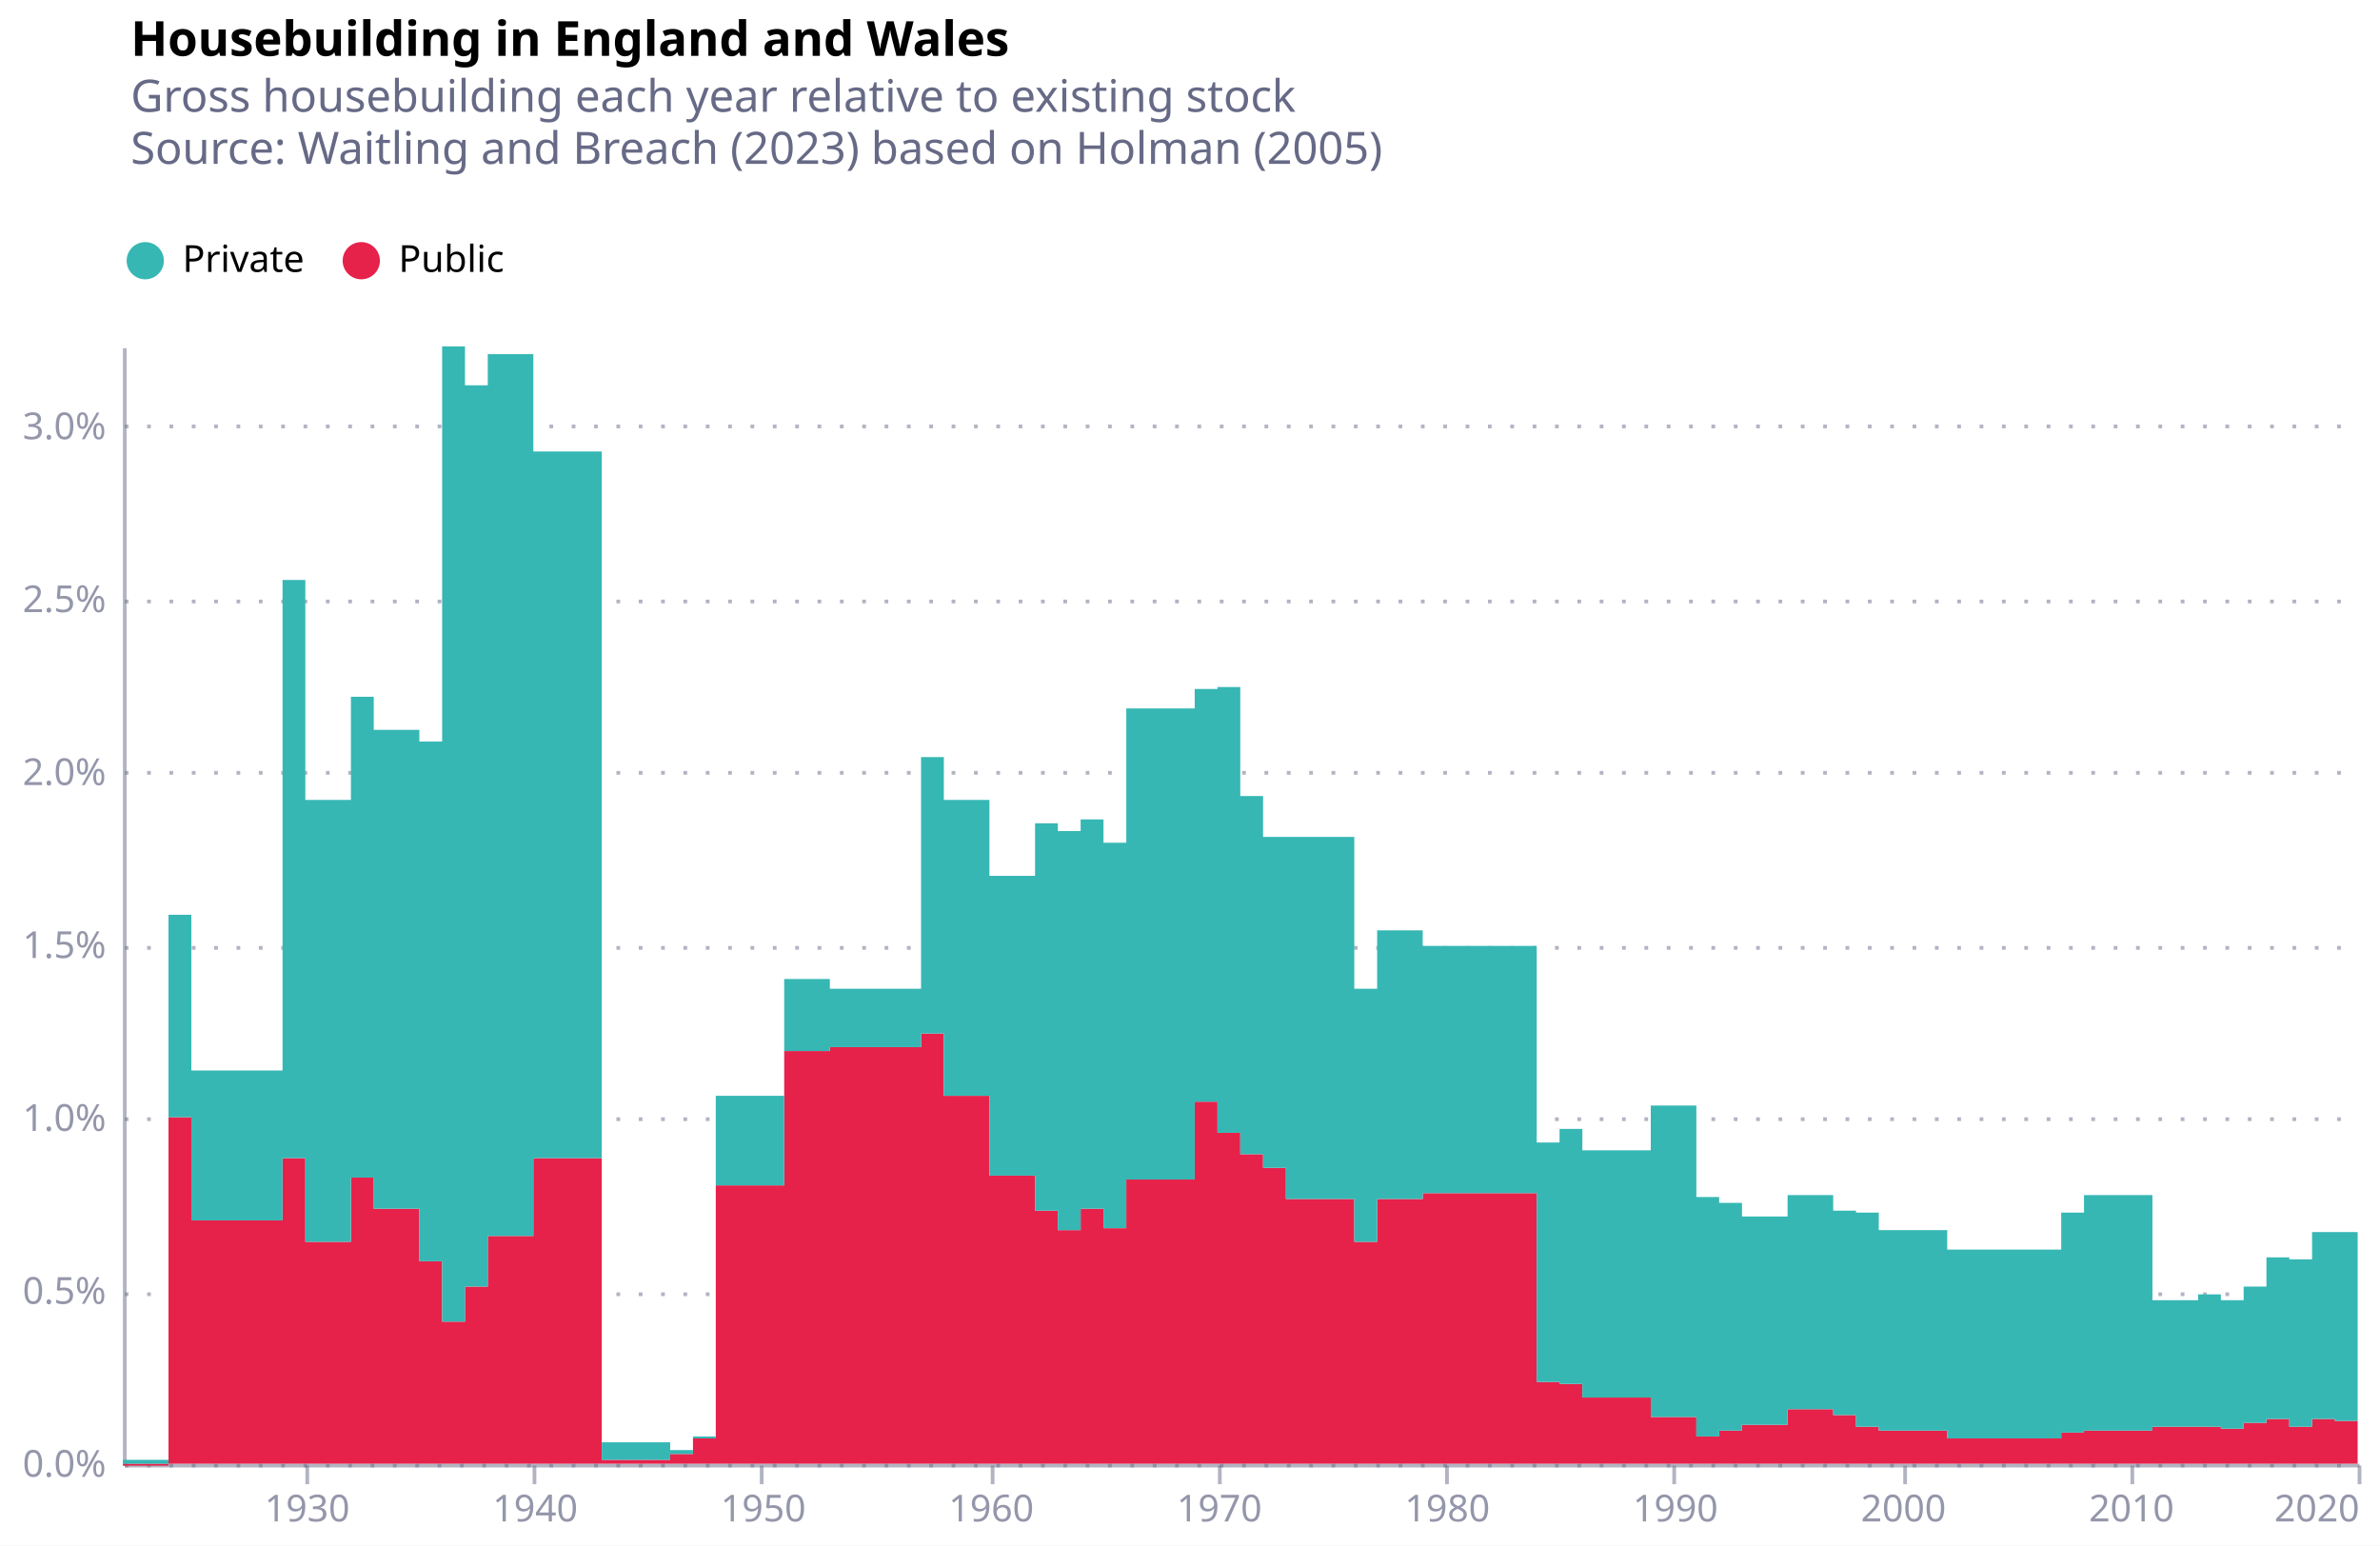
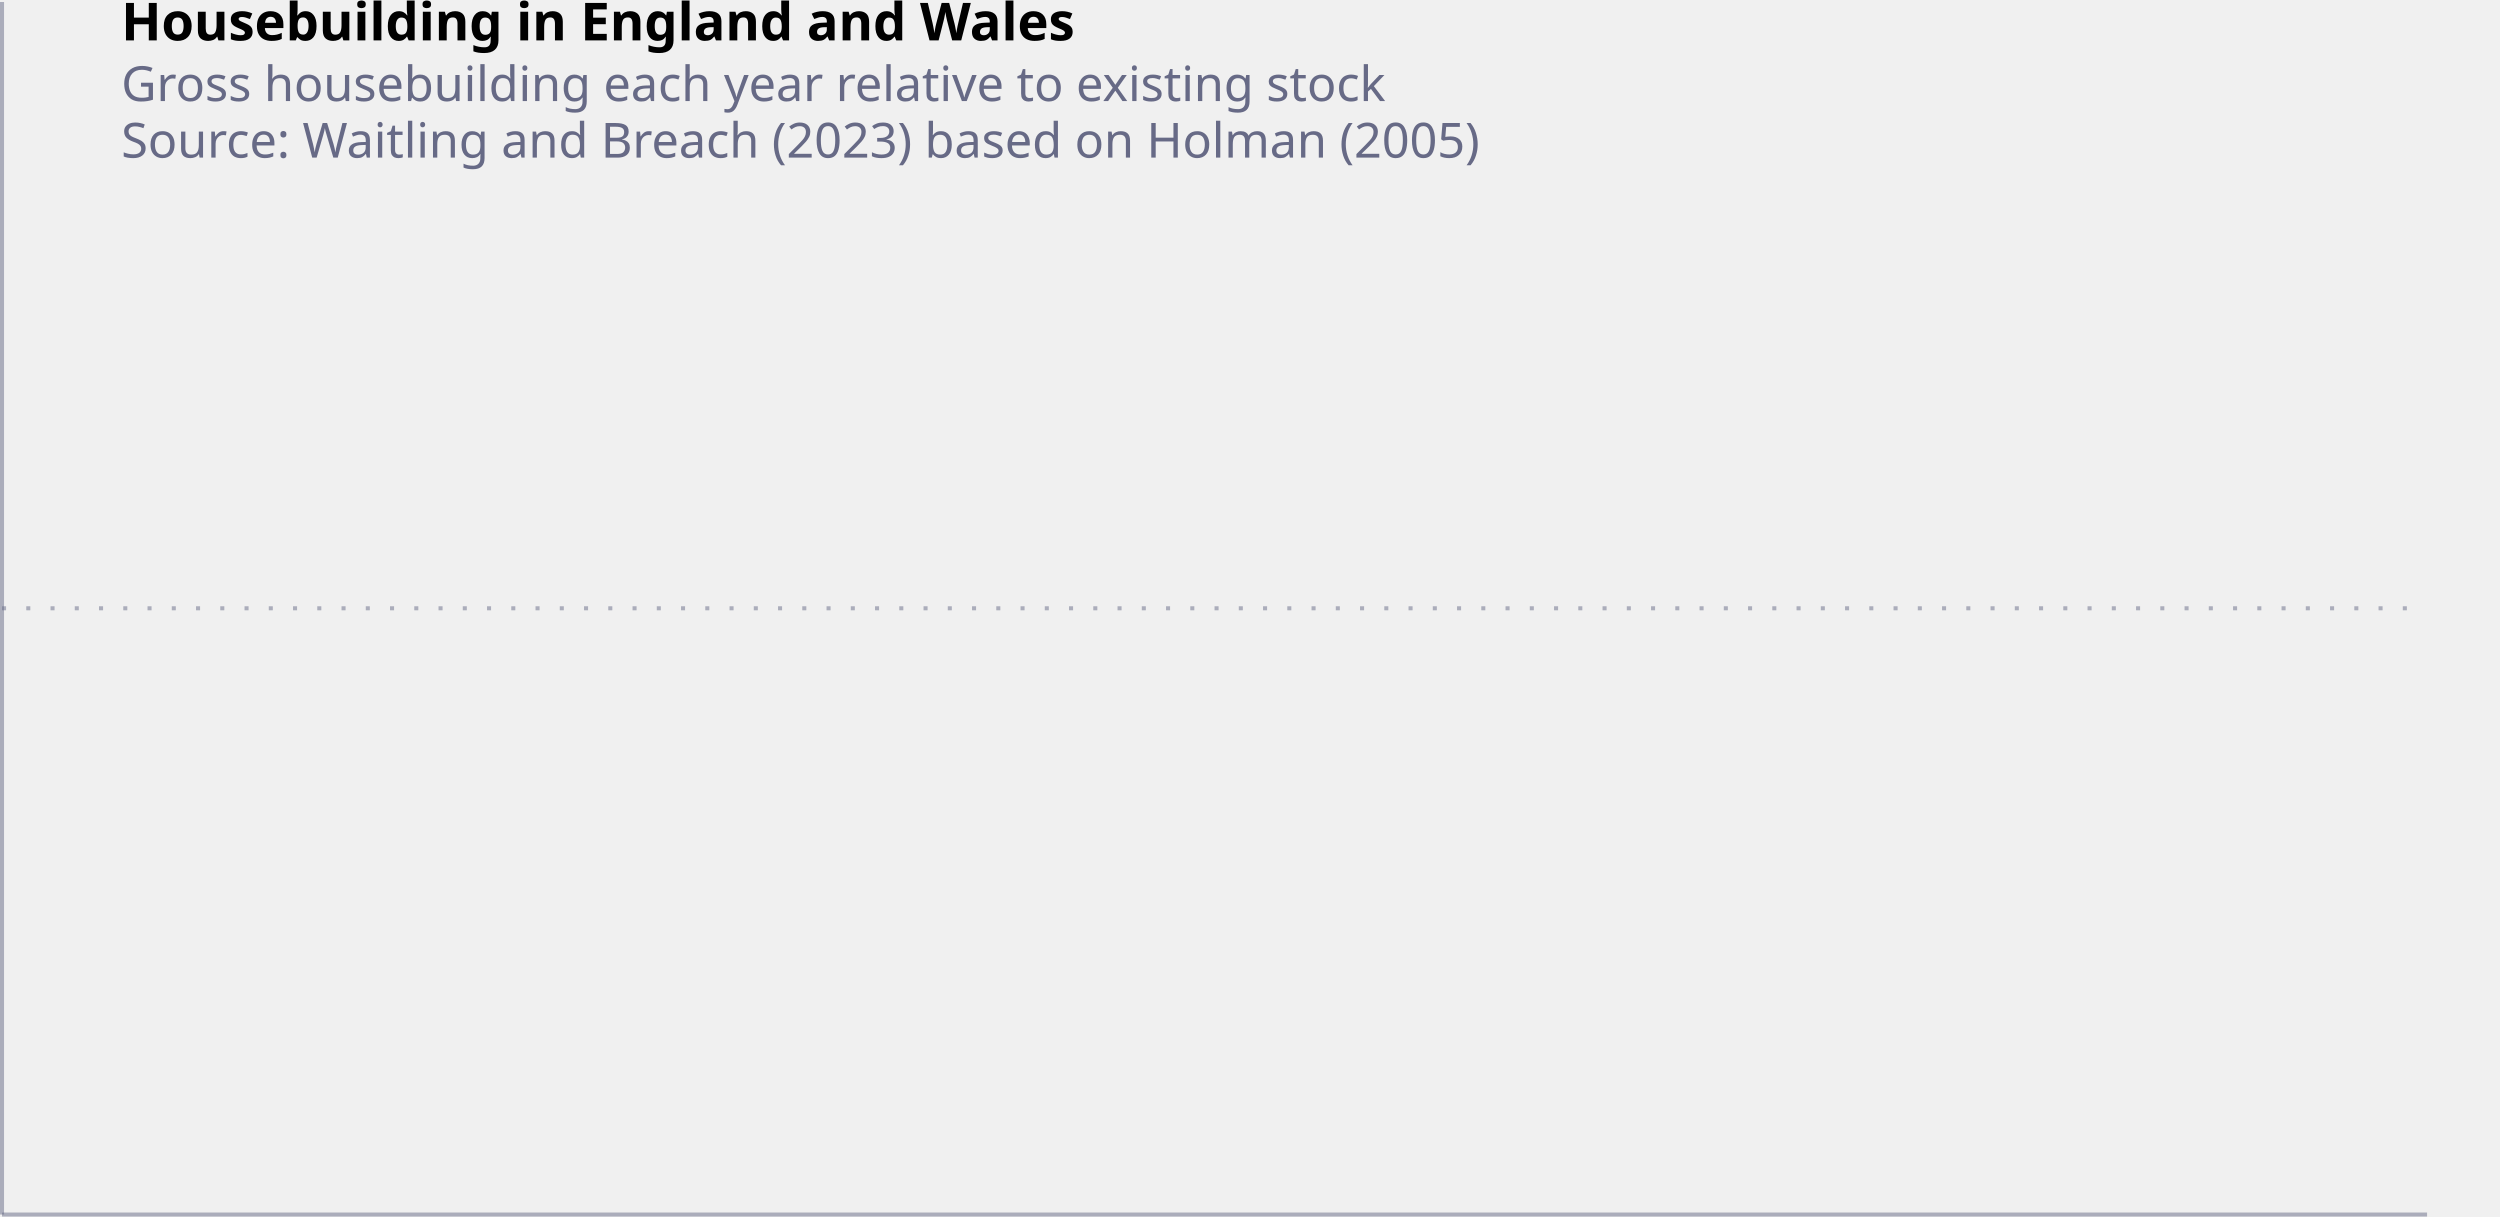
- <svg xmlns="http://www.w3.org/2000/svg" version="1.1" class="marks" width="639" height="415" viewBox="0 0 639 415">
-   <rect width="639" height="415" fill="white" />
-   <g fill="none" stroke-miterlimit="10" transform="translate(33,93)">
+ <svg xmlns="http://www.w3.org/2000/svg" version="1.1" class="marks" width="1.7976931348623157e+308" height="Infinity" viewBox="0 0 1.7976931348623157e+308 Infinity">
+   <rect width="1.7976931348623157e+308" height="Infinity" fill="white" />
+   <g fill="none" stroke-miterlimit="10" transform="translate(1.7976931348623157e+308,Infinity)">
    <g class="mark-group role-frame root" role="graphics-object" aria-roledescription="group mark container">
      <g transform="translate(0,0)">
        <path class="background" aria-hidden="true" d="M0.5,0.5h600v300h-600Z" />
        <g>
          <g class="mark-group role-axis" aria-hidden="true">
            <g transform="translate(0.5,0.5)">
              <path class="background" aria-hidden="true" d="M0,0h0v0h0Z" pointer-events="none" />
              <g>
                <g class="mark-rule role-axis-grid" pointer-events="none">
-                   <line transform="translate(0,300)" x2="600" y2="0" stroke="#676A86" stroke-opacity="0.5" stroke-width="1" stroke-dasharray="1,5" opacity="1" />
-                   <line transform="translate(0,254)" x2="600" y2="0" stroke="#676A86" stroke-opacity="0.5" stroke-width="1" stroke-dasharray="1,5" opacity="1" />
-                   <line transform="translate(0,207)" x2="600" y2="0" stroke="#676A86" stroke-opacity="0.5" stroke-width="1" stroke-dasharray="1,5" opacity="1" />
-                   <line transform="translate(0,161)" x2="600" y2="0" stroke="#676A86" stroke-opacity="0.5" stroke-width="1" stroke-dasharray="1,5" opacity="1" />
-                   <line transform="translate(0,114)" x2="600" y2="0" stroke="#676A86" stroke-opacity="0.5" stroke-width="1" stroke-dasharray="1,5" opacity="1" />
-                   <line transform="translate(0,68)" x2="600" y2="0" stroke="#676A86" stroke-opacity="0.5" stroke-width="1" stroke-dasharray="1,5" opacity="1" />
-                   <line transform="translate(0,21)" x2="600" y2="0" stroke="#676A86" stroke-opacity="0.5" stroke-width="1" stroke-dasharray="1,5" opacity="1" />
+                   <line transform="translate(0,150)" x2="600" y2="0" stroke="#676A86" stroke-opacity="0.5" stroke-width="1" stroke-dasharray="1,5" opacity="1" />
                </g>
              </g>
              <path class="foreground" aria-hidden="true" d="" pointer-events="none" display="none" />
            </g>
          </g>
-           <g class="mark-group role-axis" role="graphics-symbol" aria-roledescription="axis" aria-label="X-axis for a time scale with values from Sunday, 01 January 1922, 1:00:00 AM to Wednesday, 01 January 2020, 1:00:00 AM">
+           <g class="mark-group role-axis" role="graphics-symbol" aria-roledescription="axis" aria-label="X-axis for a time scale with values from , NaN  0NaN, 12:NaN:NaN AM to , NaN  0NaN, 12:NaN:NaN AM">
            <g transform="translate(0.5,300.5)">
              <path class="background" aria-hidden="true" d="M0,0h0v0h0Z" pointer-events="none" />
              <g>
-                 <g class="mark-rule role-axis-tick" pointer-events="none">
-                   <line transform="translate(49,0)" x2="0" y2="5" stroke="#676A86" stroke-opacity="0.5" stroke-width="1" opacity="1" />
-                   <line transform="translate(110,0)" x2="0" y2="5" stroke="#676A86" stroke-opacity="0.5" stroke-width="1" opacity="1" />
-                   <line transform="translate(171,0)" x2="0" y2="5" stroke="#676A86" stroke-opacity="0.5" stroke-width="1" opacity="1" />
-                   <line transform="translate(233,0)" x2="0" y2="5" stroke="#676A86" stroke-opacity="0.5" stroke-width="1" opacity="1" />
-                   <line transform="translate(294,0)" x2="0" y2="5" stroke="#676A86" stroke-opacity="0.5" stroke-width="1" opacity="1" />
-                   <line transform="translate(355,0)" x2="0" y2="5" stroke="#676A86" stroke-opacity="0.5" stroke-width="1" opacity="1" />
-                   <line transform="translate(416,0)" x2="0" y2="5" stroke="#676A86" stroke-opacity="0.5" stroke-width="1" opacity="1" />
-                   <line transform="translate(478,0)" x2="0" y2="5" stroke="#676A86" stroke-opacity="0.5" stroke-width="1" opacity="1" />
-                   <line transform="translate(539,0)" x2="0" y2="5" stroke="#676A86" stroke-opacity="0.5" stroke-width="1" opacity="1" />
-                   <line transform="translate(600,0)" x2="0" y2="5" stroke="#676A86" stroke-opacity="0.5" stroke-width="1" opacity="1" />
-                 </g>
-                 <g class="mark-text role-axis-label" pointer-events="none">
-                   <text text-anchor="middle" transform="translate(48.97958,15)" font-family="Circular Std" font-size="10px" fill="#676A86" fill-opacity="0.7" opacity="1">1930</text>
-                   <text text-anchor="middle" transform="translate(110.1965,15)" font-family="Circular Std" font-size="10px" fill="#676A86" fill-opacity="0.7" opacity="1">1940</text>
-                   <text text-anchor="middle" transform="translate(171.4303,15)" font-family="Circular Std" font-size="10px" fill="#676A86" fill-opacity="0.7" opacity="1">1950</text>
-                   <text text-anchor="middle" transform="translate(232.6472,15)" font-family="Circular Std" font-size="10px" fill="#676A86" fill-opacity="0.7" opacity="1">1960</text>
-                   <text text-anchor="middle" transform="translate(293.881,15)" font-family="Circular Std" font-size="10px" fill="#676A86" fill-opacity="0.7" opacity="1">1970</text>
-                   <text text-anchor="middle" transform="translate(355.0979,15)" font-family="Circular Std" font-size="10px" fill="#676A86" fill-opacity="0.7" opacity="1">1980</text>
-                   <text text-anchor="middle" transform="translate(416.3316,15)" font-family="Circular Std" font-size="10px" fill="#676A86" fill-opacity="0.7" opacity="1">1990</text>
-                   <text text-anchor="middle" transform="translate(477.5486,15)" font-family="Circular Std" font-size="10px" fill="#676A86" fill-opacity="0.7" opacity="1">2000</text>
-                   <text text-anchor="middle" transform="translate(538.7823,15)" font-family="Circular Std" font-size="10px" fill="#676A86" fill-opacity="0.7" opacity="1">2010</text>
-                   <text text-anchor="end" transform="translate(599.9993,15)" font-family="Circular Std" font-size="10px" fill="#676A86" fill-opacity="0.7" opacity="1">2020</text>
-                 </g>
+                 <g class="mark-rule role-axis-tick" pointer-events="none" />
+                 <g class="mark-text role-axis-label" pointer-events="none" />
                <g class="mark-rule role-axis-domain" pointer-events="none">
                  <line transform="translate(0,0)" x2="600" y2="0" stroke="#676A86" stroke-opacity="0.5" stroke-width="1" opacity="1" />
                </g>
              </g>
              <path class="foreground" aria-hidden="true" d="" pointer-events="none" display="none" />
            </g>
          </g>
-           <g class="mark-group role-axis" role="graphics-symbol" aria-roledescription="axis" aria-label="Y-axis for a linear scale with values from 0.0% to 3.2%">
+           <g class="mark-group role-axis" role="graphics-symbol" aria-roledescription="axis" aria-label="Y-axis for a linear scale with values from 0% to 0%">
            <g transform="translate(0.5,0.5)">
              <path class="background" aria-hidden="true" d="M0,0h0v0h0Z" pointer-events="none" />
              <g>
                <g class="mark-text role-axis-label" pointer-events="none">
-                   <text text-anchor="end" transform="translate(-5,303)" font-family="Circular Std" font-size="10px" fill="#676A86" fill-opacity="0.7" opacity="1">0.0%</text>
-                   <text text-anchor="end" transform="translate(-5,256.5714)" font-family="Circular Std" font-size="10px" fill="#676A86" fill-opacity="0.7" opacity="1">0.5%</text>
-                   <text text-anchor="end" transform="translate(-5,210.1429)" font-family="Circular Std" font-size="10px" fill="#676A86" fill-opacity="0.7" opacity="1">1.0%</text>
-                   <text text-anchor="end" transform="translate(-5,163.7143)" font-family="Circular Std" font-size="10px" fill="#676A86" fill-opacity="0.7" opacity="1">1.5%</text>
-                   <text text-anchor="end" transform="translate(-5,117.2857)" font-family="Circular Std" font-size="10px" fill="#676A86" fill-opacity="0.7" opacity="1">2.0%</text>
-                   <text text-anchor="end" transform="translate(-5,70.85714)" font-family="Circular Std" font-size="10px" fill="#676A86" fill-opacity="0.7" opacity="1">2.5%</text>
-                   <text text-anchor="end" transform="translate(-5,24.42857)" font-family="Circular Std" font-size="10px" fill="#676A86" fill-opacity="0.7" opacity="1">3.0%</text>
+                   <text text-anchor="end" transform="translate(-5,153)" font-family="Circular Std" font-size="10px" fill="#676A86" fill-opacity="0.7" opacity="1">0%</text>
                </g>
                <g class="mark-rule role-axis-domain" pointer-events="none">
                  <line transform="translate(0,300)" x2="0" y2="-300" stroke="#676A86" stroke-opacity="0.5" stroke-width="1" opacity="1" />
                </g>
              </g>
              <path class="foreground" aria-hidden="true" d="" pointer-events="none" display="none" />
            </g>
          </g>
-           <g class="mark-group role-scope pathgroup" role="graphics-object" aria-roledescription="group mark container">
-             <g transform="translate(0,0)">
-               <path class="background" aria-hidden="true" d="M0,0h600v300h-600Z" />
-               <g>
-                 <g class="mark-area role-mark marks" role="graphics-object" aria-roledescription="area mark container">
-                   <path aria-label="date: Jan 01, 1922; value: −0.005629%; series: Public" role="graphics-symbol" aria-roledescription="area mark" d="M0,300.523L12.237,300.523L12.237,206.969L18.372,206.969L18.372,234.669L42.862,234.669L42.862,217.944L48.98,217.944L48.98,240.418L61.217,240.418L61.217,223.171L67.352,223.171L67.352,231.533L79.589,231.533L79.589,245.645L85.707,245.645L85.707,261.847L91.842,261.847L91.842,252.439L97.961,252.439L97.961,238.85L110.197,238.85L110.197,217.944L128.569,217.944L128.569,298.955L146.941,298.955L146.941,297.387L153.059,297.387L153.059,293.206L159.178,293.206L159.178,225.261L177.549,225.261L177.549,189.199L189.803,189.199L189.803,188.153L214.293,188.153L214.293,184.495L220.411,184.495L220.411,201.22L232.648,201.22L232.648,222.648L244.901,222.648L244.901,232.056L251.02,232.056L251.02,237.282L257.138,237.282L257.138,231.533L263.273,231.533L263.273,236.76L269.392,236.76L269.392,223.693L287.763,223.693L287.763,202.787L293.882,202.787L293.882,211.15L300,211.15L300,216.899L306.118,216.899L306.118,220.557L312.253,220.557L312.253,228.92L330.608,228.92L330.608,240.418L336.744,240.418L336.744,228.92L348.98,228.92L348.98,227.352L379.589,227.352L379.589,278.049L385.724,278.049L385.724,278.571L391.842,278.571L391.842,282.23L410.214,282.23L410.214,287.456L422.451,287.456L422.451,292.683L428.569,292.683L428.569,291.115L434.704,291.115L434.704,289.547L446.941,289.547L446.941,285.366L459.194,285.366L459.194,286.934L465.313,286.934L465.313,290.07L471.431,290.07L471.431,291.115L489.803,291.115L489.803,293.206L520.411,293.206L520.411,291.638L526.53,291.638L526.53,291.115L544.901,291.115L544.901,290.07L557.155,290.07L557.155,290.07L563.273,290.07L563.273,290.592L569.392,290.592L569.392,289.024L575.51,289.024L575.51,287.979L581.645,287.979L581.645,290.07L587.763,290.07L587.763,287.979L593.882,287.979L593.882,288.502L600,288.502L600,287.456L600,300L600,300L593.882,300L593.882,300L587.763,300L587.763,300L581.645,300L581.645,300L575.51,300L575.51,300L569.392,300L569.392,300L563.273,300L563.273,300L557.155,300L557.155,300L544.901,300L544.901,300L526.53,300L526.53,300L520.411,300L520.411,300L489.803,300L489.803,300L471.431,300L471.431,300L465.313,300L465.313,300L459.194,300L459.194,300L446.941,300L446.941,300L434.704,300L434.704,300L428.569,300L428.569,300L422.451,300L422.451,300L410.214,300L410.214,300L391.842,300L391.842,300L385.724,300L385.724,300L379.589,300L379.589,300L348.98,300L348.98,300L336.744,300L336.744,300L330.608,300L330.608,300L312.253,300L312.253,300L306.118,300L306.118,300L300,300L300,300L293.882,300L293.882,300L287.763,300L287.763,300L269.392,300L269.392,300L263.273,300L263.273,300L257.138,300L257.138,300L251.02,300L251.02,300L244.901,300L244.901,300L232.648,300L232.648,300L220.411,300L220.411,300L214.293,300L214.293,300L189.803,300L189.803,300L177.549,300L177.549,300L159.178,300L159.178,300L153.059,300L153.059,300L146.941,300L146.941,300L128.569,300L128.569,300L110.197,300L110.197,300L97.961,300L97.961,300L91.842,300L91.842,300L85.707,300L85.707,300L79.589,300L79.589,300L67.352,300L67.352,300L61.217,300L61.217,300L48.98,300L48.98,300L42.862,300L42.862,300L18.372,300L18.372,300L12.237,300L12.237,300L0,300Z" fill="#E6224B" />
-                 </g>
-               </g>
-               <path class="foreground" aria-hidden="true" d="" display="none" />
-             </g>
-             <g transform="translate(0,0)">
-               <path class="background" aria-hidden="true" d="M0,0h600v300h-600Z" />
-               <g>
-                 <g class="mark-area role-mark marks" role="graphics-object" aria-roledescription="area mark container">
-                   <path aria-label="date: Jan 01, 1922; value: 0.011257%; series: Private" role="graphics-symbol" aria-roledescription="area mark" d="M0,298.955L12.237,298.955L12.237,152.613L18.372,152.613L18.372,194.425L42.862,194.425L42.862,62.718L48.98,62.718L48.98,121.777L61.217,121.777L61.217,94.077L67.352,94.077L67.352,102.962L79.589,102.962L79.589,106.098L85.707,106.098L85.707,0L91.842,0L91.842,10.453L97.961,10.453L97.961,2.091L110.197,2.091L110.197,28.223L128.569,28.223L128.569,294.251L146.941,294.251L146.941,296.341L153.059,296.341L153.059,292.683L159.178,292.683L159.178,201.22L177.549,201.22L177.549,169.861L189.803,169.861L189.803,172.474L214.293,172.474L214.293,110.279L220.411,110.279L220.411,121.777L232.648,121.777L232.648,142.16L244.901,142.16L244.901,128.049L251.02,128.049L251.02,130.139L257.138,130.139L257.138,127.003L263.273,127.003L263.273,133.275L269.392,133.275L269.392,97.213L287.763,97.213L287.763,91.986L293.882,91.986L293.882,91.463L300,91.463L300,120.732L306.118,120.732L306.118,131.707L312.253,131.707L312.253,131.707L330.608,131.707L330.608,172.474L336.744,172.474L336.744,156.794L348.98,156.794L348.98,160.976L379.589,160.976L379.589,213.763L385.724,213.763L385.724,210.105L391.842,210.105L391.842,215.854L410.214,215.854L410.214,203.833L422.451,203.833L422.451,228.397L428.569,228.397L428.569,229.965L434.704,229.965L434.704,233.624L446.941,233.624L446.941,227.875L459.194,227.875L459.194,232.056L465.313,232.056L465.313,232.578L471.431,232.578L471.431,237.282L489.803,237.282L489.803,242.509L520.411,242.509L520.411,232.578L526.53,232.578L526.53,227.875L544.901,227.875L544.901,256.098L557.155,256.098L557.155,254.53L563.273,254.53L563.273,256.098L569.392,256.098L569.392,252.439L575.51,252.439L575.51,244.599L581.645,244.599L581.645,245.122L587.763,245.122L587.763,237.805L593.882,237.805L593.882,237.805L600,237.805L600,234.669L600,287.456L600,288.502L593.882,288.502L593.882,287.979L587.763,287.979L587.763,290.07L581.645,290.07L581.645,287.979L575.51,287.979L575.51,289.024L569.392,289.024L569.392,290.592L563.273,290.592L563.273,290.07L557.155,290.07L557.155,290.07L544.901,290.07L544.901,291.115L526.53,291.115L526.53,291.638L520.411,291.638L520.411,293.206L489.803,293.206L489.803,291.115L471.431,291.115L471.431,290.07L465.313,290.07L465.313,286.934L459.194,286.934L459.194,285.366L446.941,285.366L446.941,289.547L434.704,289.547L434.704,291.115L428.569,291.115L428.569,292.683L422.451,292.683L422.451,287.456L410.214,287.456L410.214,282.23L391.842,282.23L391.842,278.571L385.724,278.571L385.724,278.049L379.589,278.049L379.589,227.352L348.98,227.352L348.98,228.92L336.744,228.92L336.744,240.418L330.608,240.418L330.608,228.92L312.253,228.92L312.253,220.557L306.118,220.557L306.118,216.899L300,216.899L300,211.15L293.882,211.15L293.882,202.787L287.763,202.787L287.763,223.693L269.392,223.693L269.392,236.76L263.273,236.76L263.273,231.533L257.138,231.533L257.138,237.282L251.02,237.282L251.02,232.056L244.901,232.056L244.901,222.648L232.648,222.648L232.648,201.22L220.411,201.22L220.411,184.495L214.293,184.495L214.293,188.153L189.803,188.153L189.803,189.199L177.549,189.199L177.549,225.261L159.178,225.261L159.178,293.206L153.059,293.206L153.059,297.387L146.941,297.387L146.941,298.955L128.569,298.955L128.569,217.944L110.197,217.944L110.197,238.85L97.961,238.85L97.961,252.439L91.842,252.439L91.842,261.847L85.707,261.847L85.707,245.645L79.589,245.645L79.589,231.533L67.352,231.533L67.352,223.171L61.217,223.171L61.217,240.418L48.98,240.418L48.98,217.944L42.862,217.944L42.862,234.669L18.372,234.669L18.372,206.969L12.237,206.969L12.237,300L0,300Z" fill="#36B7B4" />
-                 </g>
-               </g>
-               <path class="foreground" aria-hidden="true" d="" display="none" />
-             </g>
-           </g>
-           <g class="mark-group role-legend" role="graphics-symbol" aria-roledescription="legend" aria-label="Symbol legend for fill color with 2 values: Private, Public">
-             <g transform="translate(0,-29)">
-               <path class="background" aria-hidden="true" d="M0,0h103v11h-103Z" pointer-events="none" />
+           <g class="mark-group role-scope pathgroup" role="graphics-object" aria-roledescription="group mark container" />
+           <g class="mark-group role-legend" role="graphics-symbol" aria-roledescription="legend" aria-label="Symbol legend for fill color with 0 values: ">
+             <g transform="translate(0,-1.7976931348623157e+308)">
+               <path class="background" aria-hidden="true" d="M0,0h-1.7976931348623157e+308v-1.7976931348623157e+308h1.7976931348623157e+308Z" pointer-events="none" />
              <g>
                <g class="mark-group role-legend-entry">
                  <g transform="translate(0,0)">
                    <path class="background" aria-hidden="true" d="M0,0h0v0h0Z" pointer-events="none" />
                    <g>
-                       <g class="mark-group role-scope" role="graphics-object" aria-roledescription="group mark container">
-                         <g transform="translate(0,0)">
-                           <path class="background" aria-hidden="true" d="M0,0h47.98v11h-47.98Z" pointer-events="none" opacity="1" />
-                           <g>
-                             <g class="mark-symbol role-legend-symbol" pointer-events="none">
-                               <path transform="translate(6,6)" d="M5,0A5,5,0,1,1,-5,0A5,5,0,1,1,5,0" fill="#36B7B4" stroke-width="1.5" opacity="1" />
-                             </g>
-                             <g class="mark-text role-legend-label" pointer-events="none">
-                               <text text-anchor="start" transform="translate(16,9)" font-family="Circular Std" font-size="10px" fill="#000" opacity="1">Private</text>
-                             </g>
-                           </g>
-                           <path class="foreground" aria-hidden="true" d="" pointer-events="none" display="none" />
-                         </g>
-                         <g transform="translate(58,0)">
-                           <path class="background" aria-hidden="true" d="M0,0h44.35v11h-44.35Z" pointer-events="none" opacity="1" />
-                           <g>
-                             <g class="mark-symbol role-legend-symbol" pointer-events="none">
-                               <path transform="translate(6,6)" d="M5,0A5,5,0,1,1,-5,0A5,5,0,1,1,5,0" fill="#E6224B" stroke-width="1.5" opacity="1" />
-                             </g>
-                             <g class="mark-text role-legend-label" pointer-events="none">
-                               <text text-anchor="start" transform="translate(16,9)" font-family="Circular Std" font-size="10px" fill="#000" opacity="1">Public</text>
-                             </g>
-                           </g>
-                           <path class="foreground" aria-hidden="true" d="" pointer-events="none" display="none" />
-                         </g>
-                       </g>
+                       <g class="mark-group role-scope" role="graphics-object" aria-roledescription="group mark container" />
                    </g>
                    <path class="foreground" aria-hidden="true" d="" pointer-events="none" display="none" />
                  </g>
                </g>
              </g>
              <path class="foreground" aria-hidden="true" d="" pointer-events="none" display="none" />
            </g>
          </g>
          <g class="mark-group role-title">
-             <g transform="translate(-27.91,-88)">
+             <g transform="translate(-1.7976931348623157e+308,-Infinity)">
              <path class="background" aria-hidden="true" d="M0,0h0v0h0Z" pointer-events="none" />
              <g>
                <g class="mark-text role-title-text" role="graphics-symbol" aria-roledescription="title" aria-label="Title text 'Housebuilding in England and Wales'" pointer-events="none">
                  <text text-anchor="start" transform="translate(30,10)" font-family="Circular Std" font-size="13px" font-weight="bold" fill="#000" opacity="1">Housebuilding in England and Wales</text>
                </g>
                <g class="mark-text role-title-subtitle" role="graphics-symbol" aria-roledescription="subtitle" aria-label="Subtitle text 'Gross housebuilding each year relative to existing stock Source: Waitling and Breach (2023) based on Holman (2005) '" pointer-events="none">
                  <text text-anchor="start" transform="translate(30,25)" font-family="Circular Std" font-size="12px" fill="#676A86" opacity="1">
                    <tspan>Gross housebuilding each year relative to existing stock</tspan>
                    <tspan x="0" dy="14">Source: Waitling and Breach (2023) based on Holman (2005)</tspan>
                    <tspan x="0" dy="14" />
                  </text>
                </g>
              </g>
              <path class="foreground" aria-hidden="true" d="" pointer-events="none" display="none" />
            </g>
          </g>
        </g>
        <path class="foreground" aria-hidden="true" d="" display="none" />
      </g>
    </g>
  </g>
</svg>
